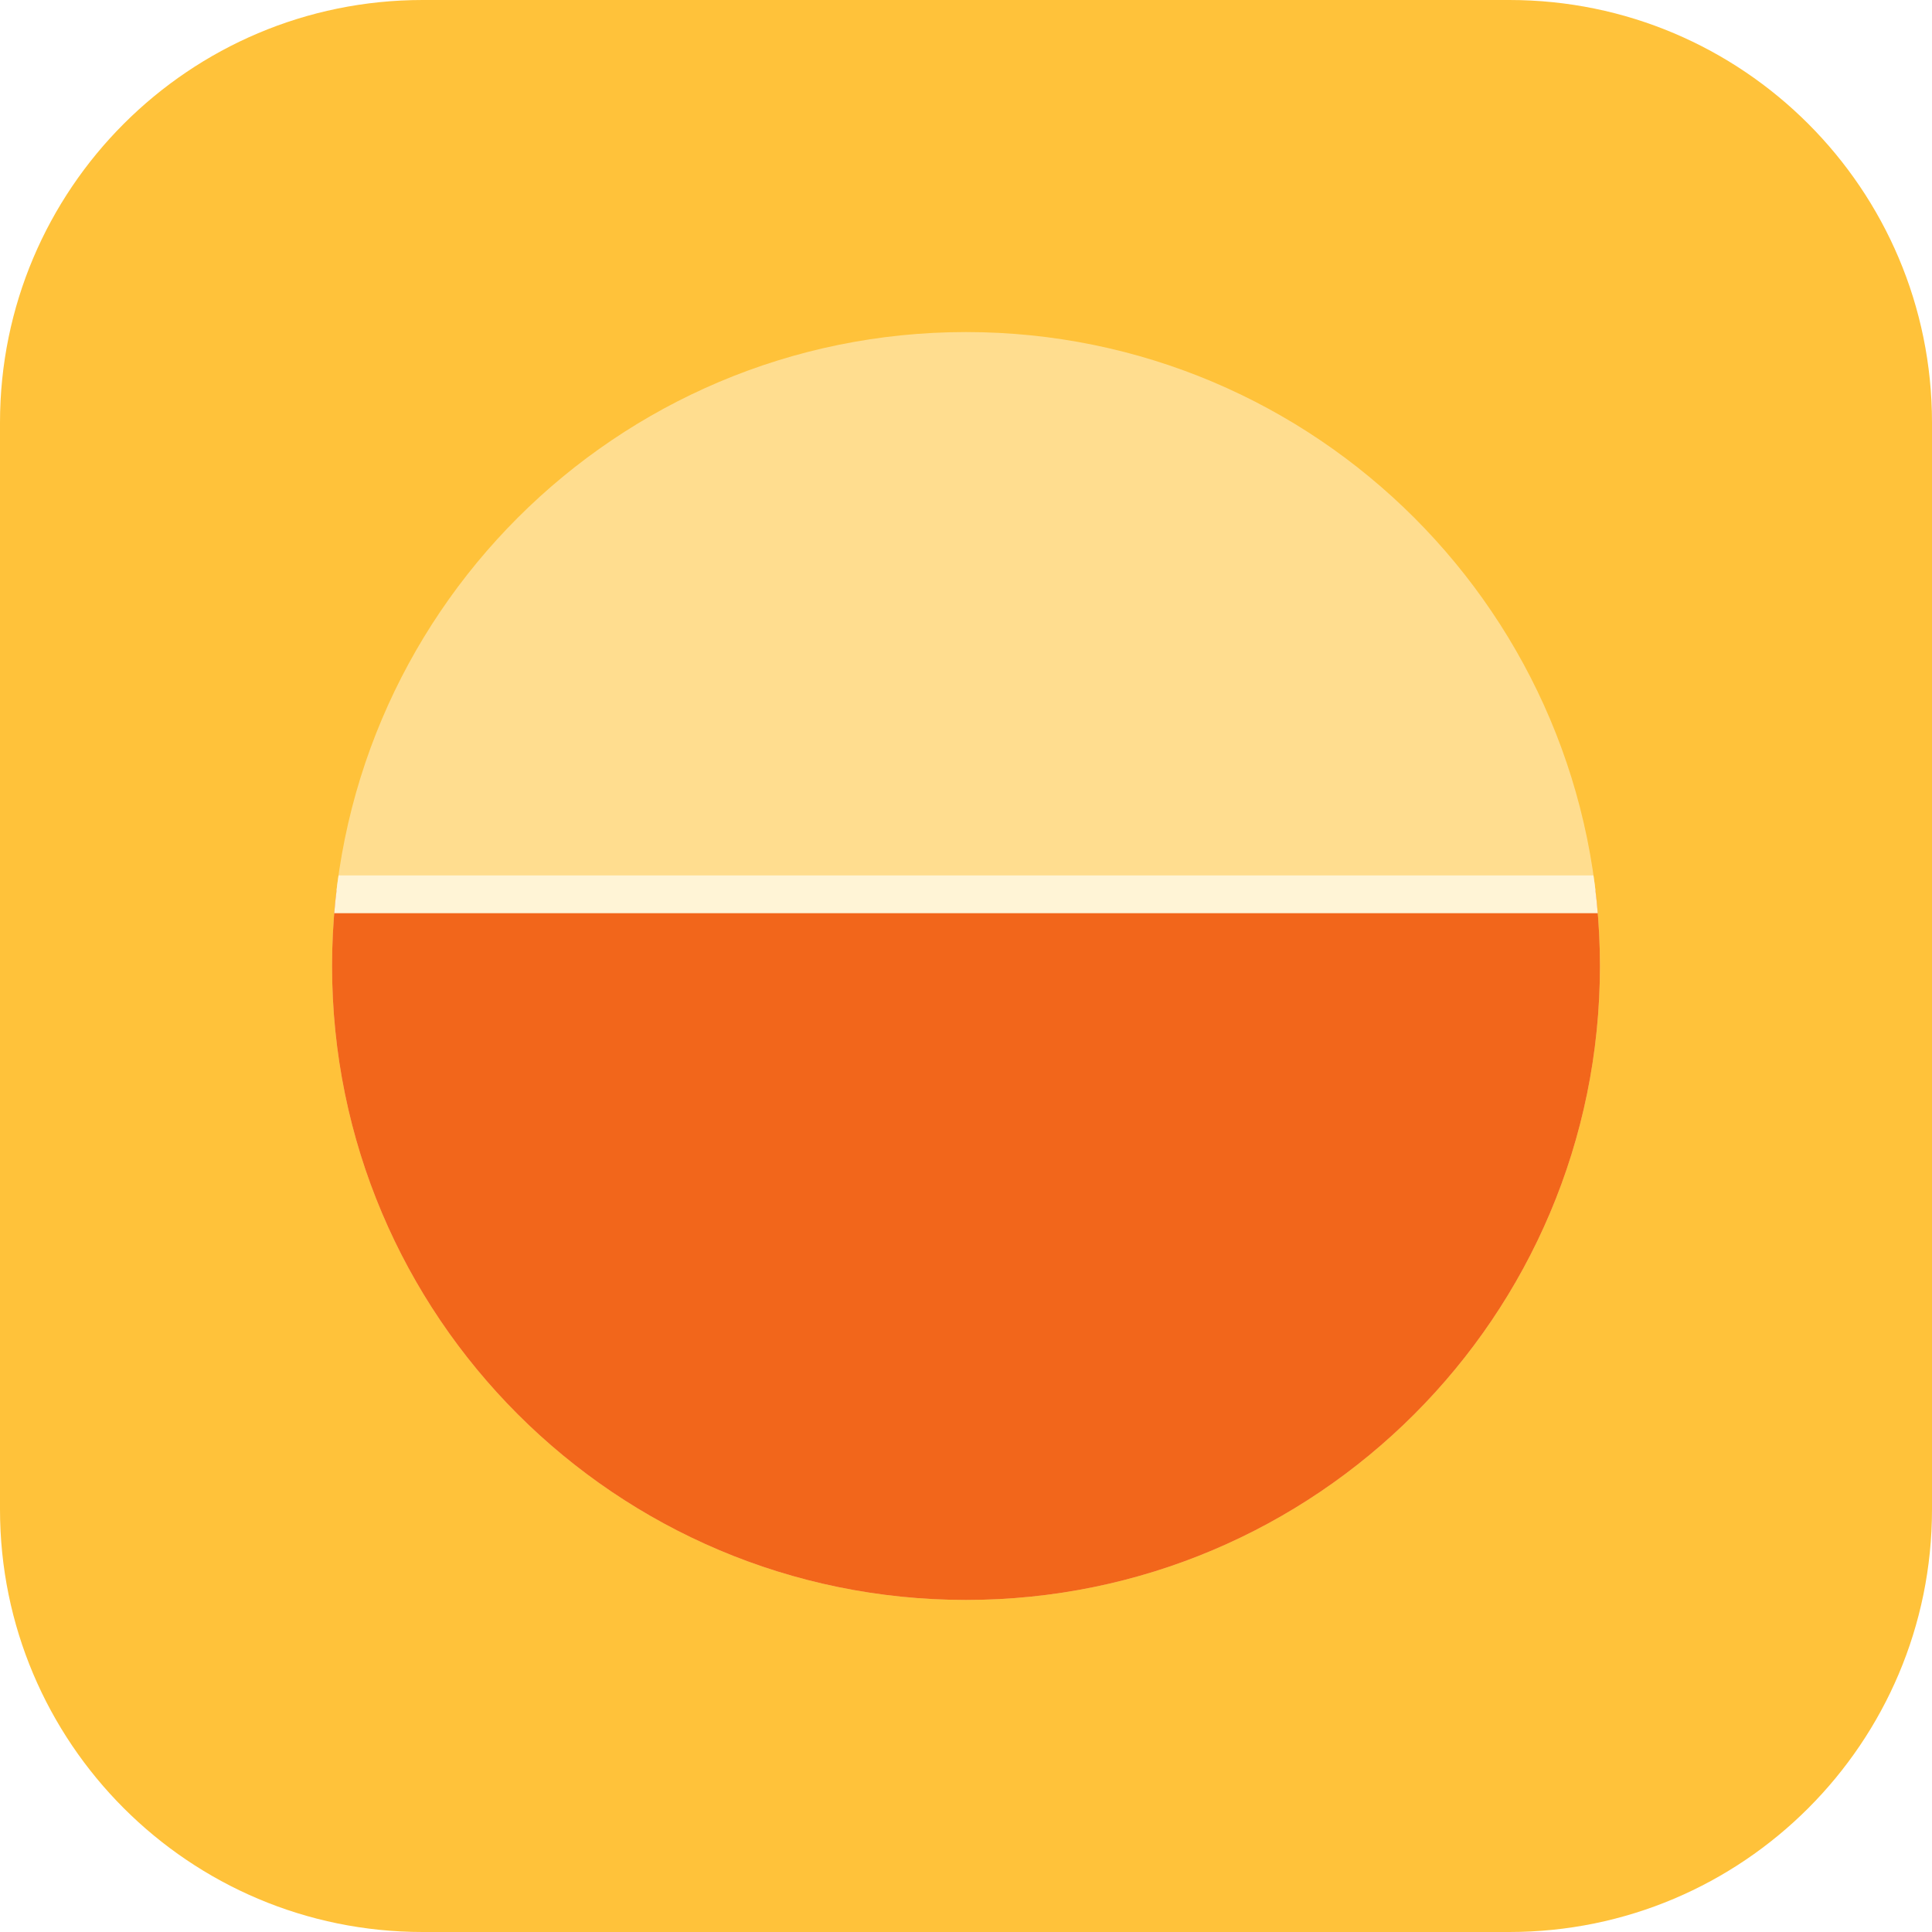
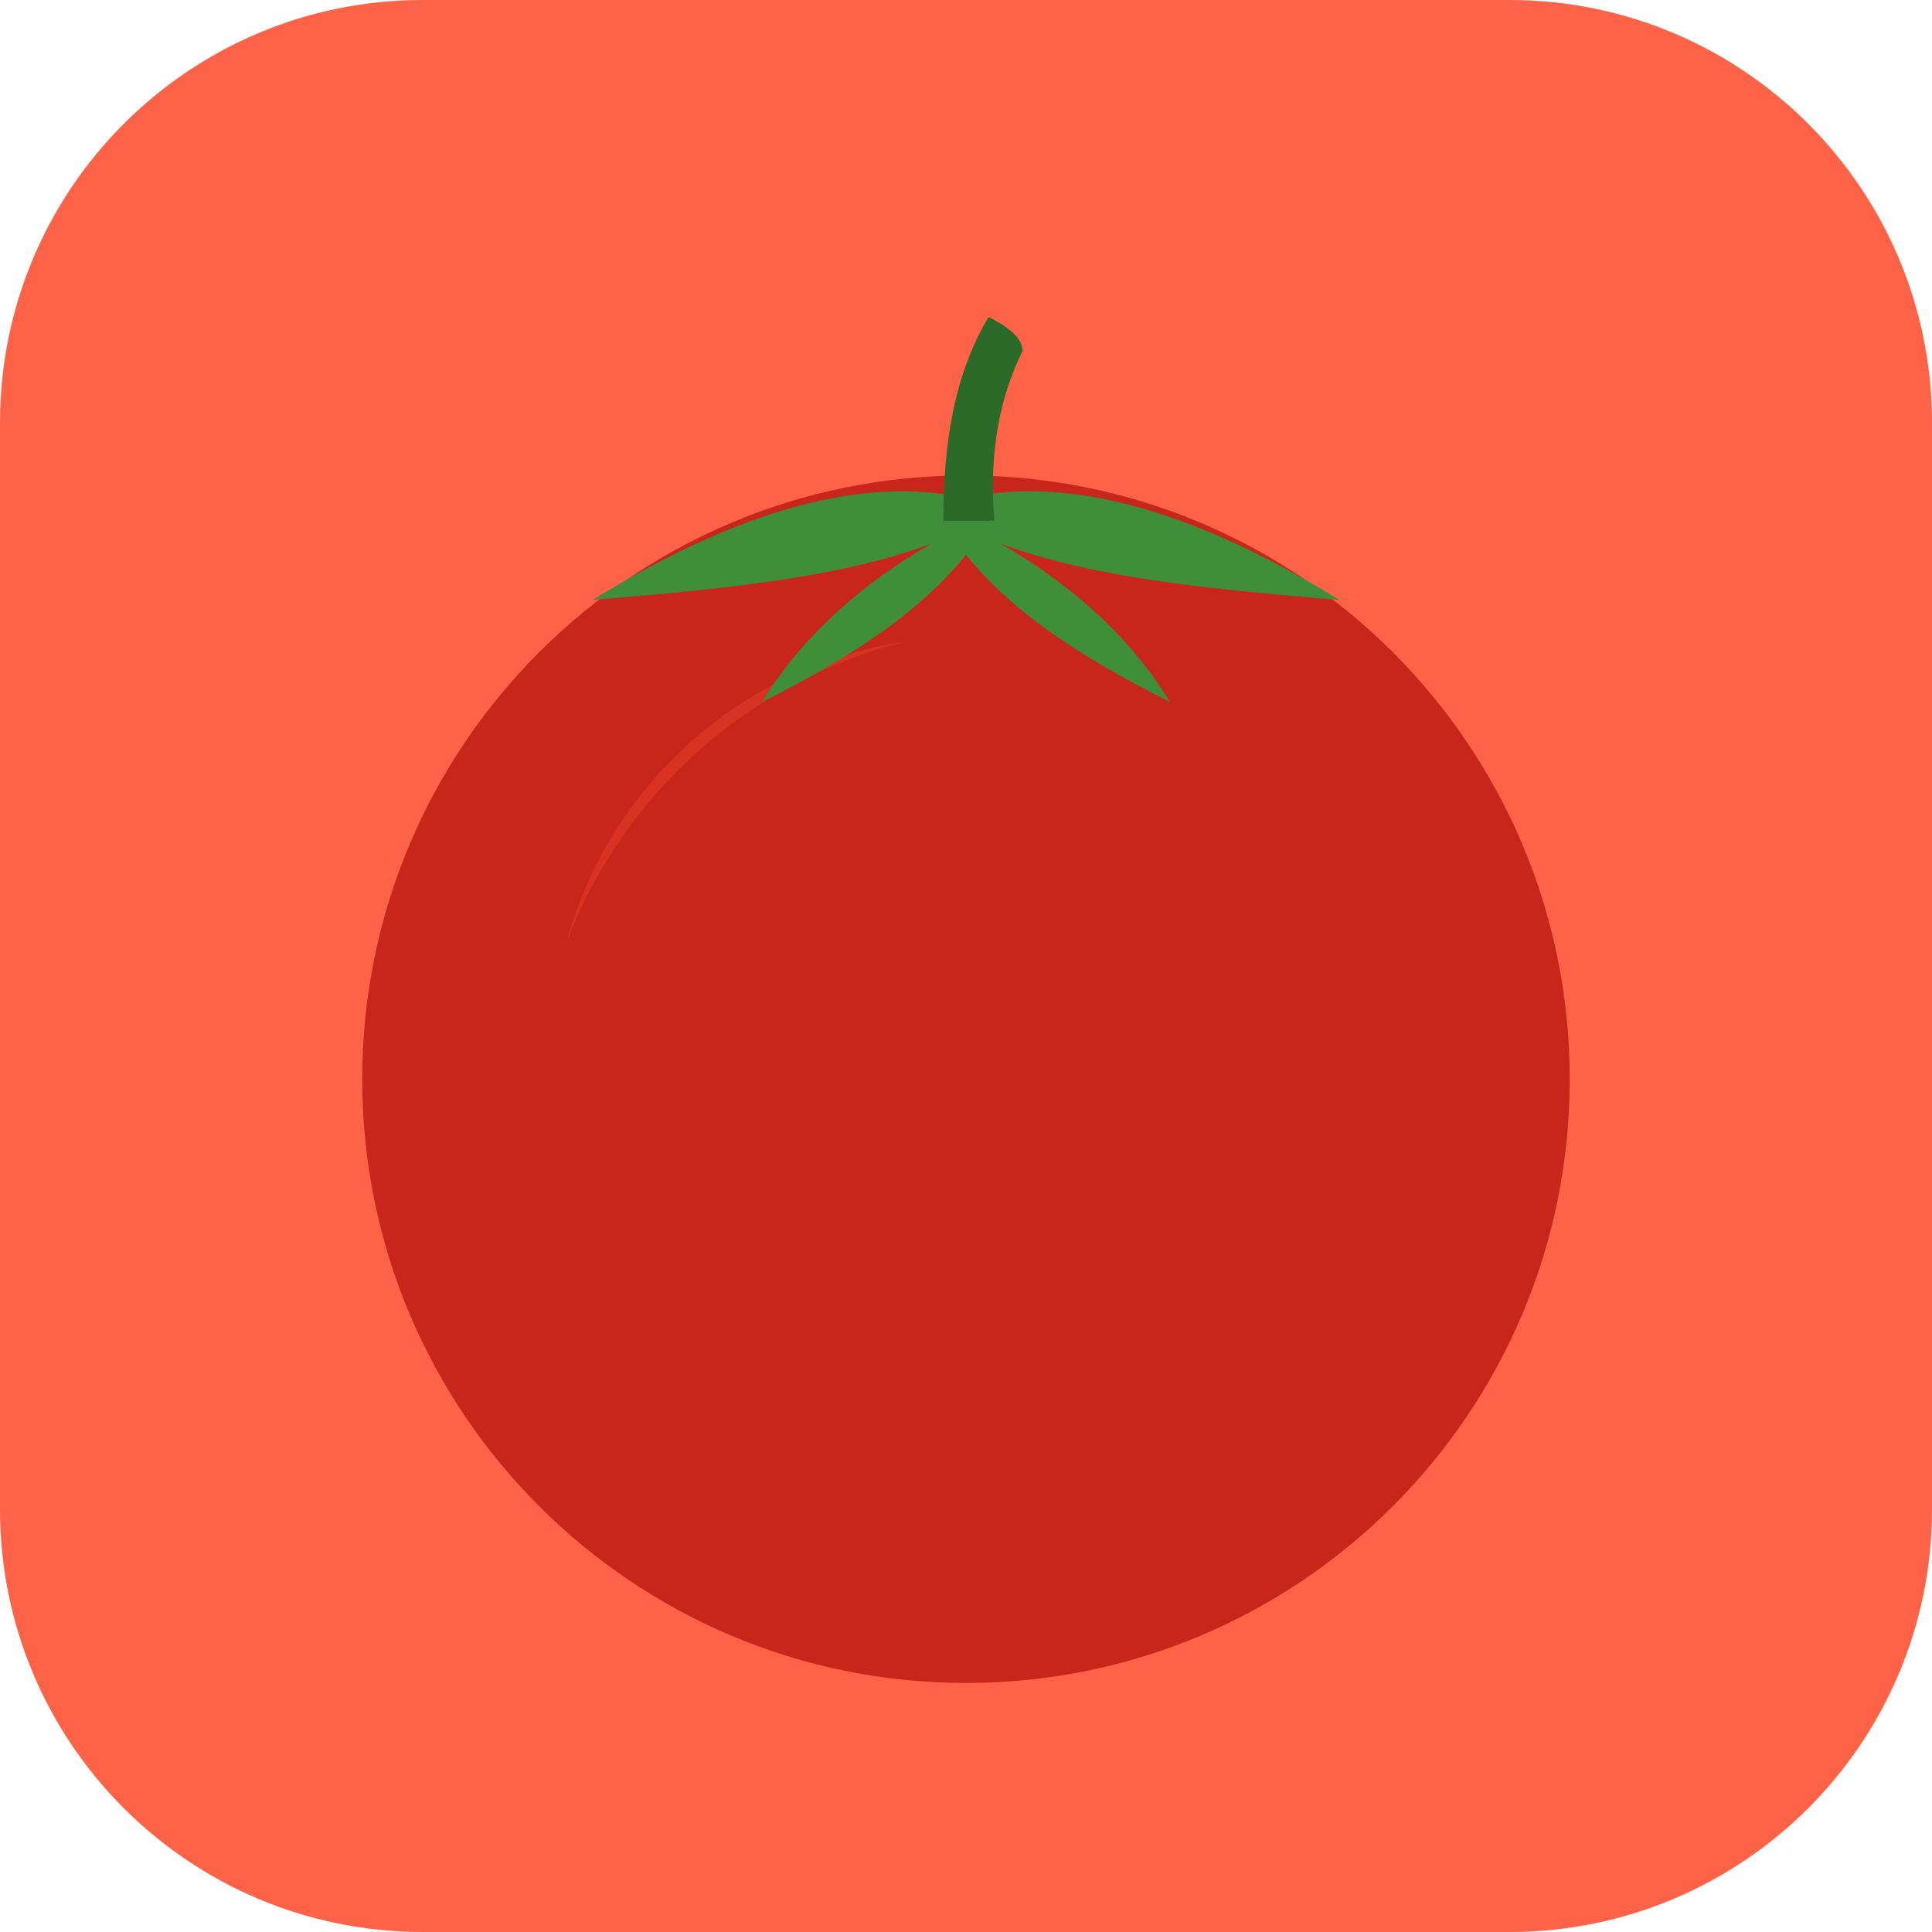
<svg xmlns="http://www.w3.org/2000/svg" viewBox="0 0 512 512">
-   <rect width="512" height="512" rx="112" fill="#FFC23A" />
-   <clipPath id="c">
-     <circle cx="256" cy="256" r="168" />
-   </clipPath>
-   <circle cx="256" cy="256" r="168" fill="#FFF4D6" opacity=".55" />
-   <rect x="0" y="236" width="512" height="276" fill="#F2661B" clip-path="url(#c)" />
-   <rect x="80" y="232" width="352" height="10" fill="#FFF4D6" clip-path="url(#c)" />
+   <rect width="512" height="512" rx="112" fill="#FF6347" />
+   <circle cx="256" cy="286" r="160" fill="#C8261B" />
+   <path fill="#E23A26" opacity=".6" d="M150 250 a110 110 0 0 1 90 -80 a130 130 0 0 0 -90 80 z" />
+   <g transform="translate(256 132) scale(1.5) translate(-80 -34)">
+     <path fill="#3F8F3A" d="M80 34 C62 30 40 36 14 52 C38 50 58 48 74 42 C60 50 50 60 44 70 C60 62 72 54 80 44 C88 54 100 62 116 70 C110 60 100 50 86 42 C102 48 122 50 146 52 C120 36 98 30 80 34 Z" />
+     <path fill="#2B6A29" d="M76 38 C76 24 78 12 84 2 C88 4 90 6 90 8 C86 16 84 26 85 38 Z" />
+   </g>
</svg>
